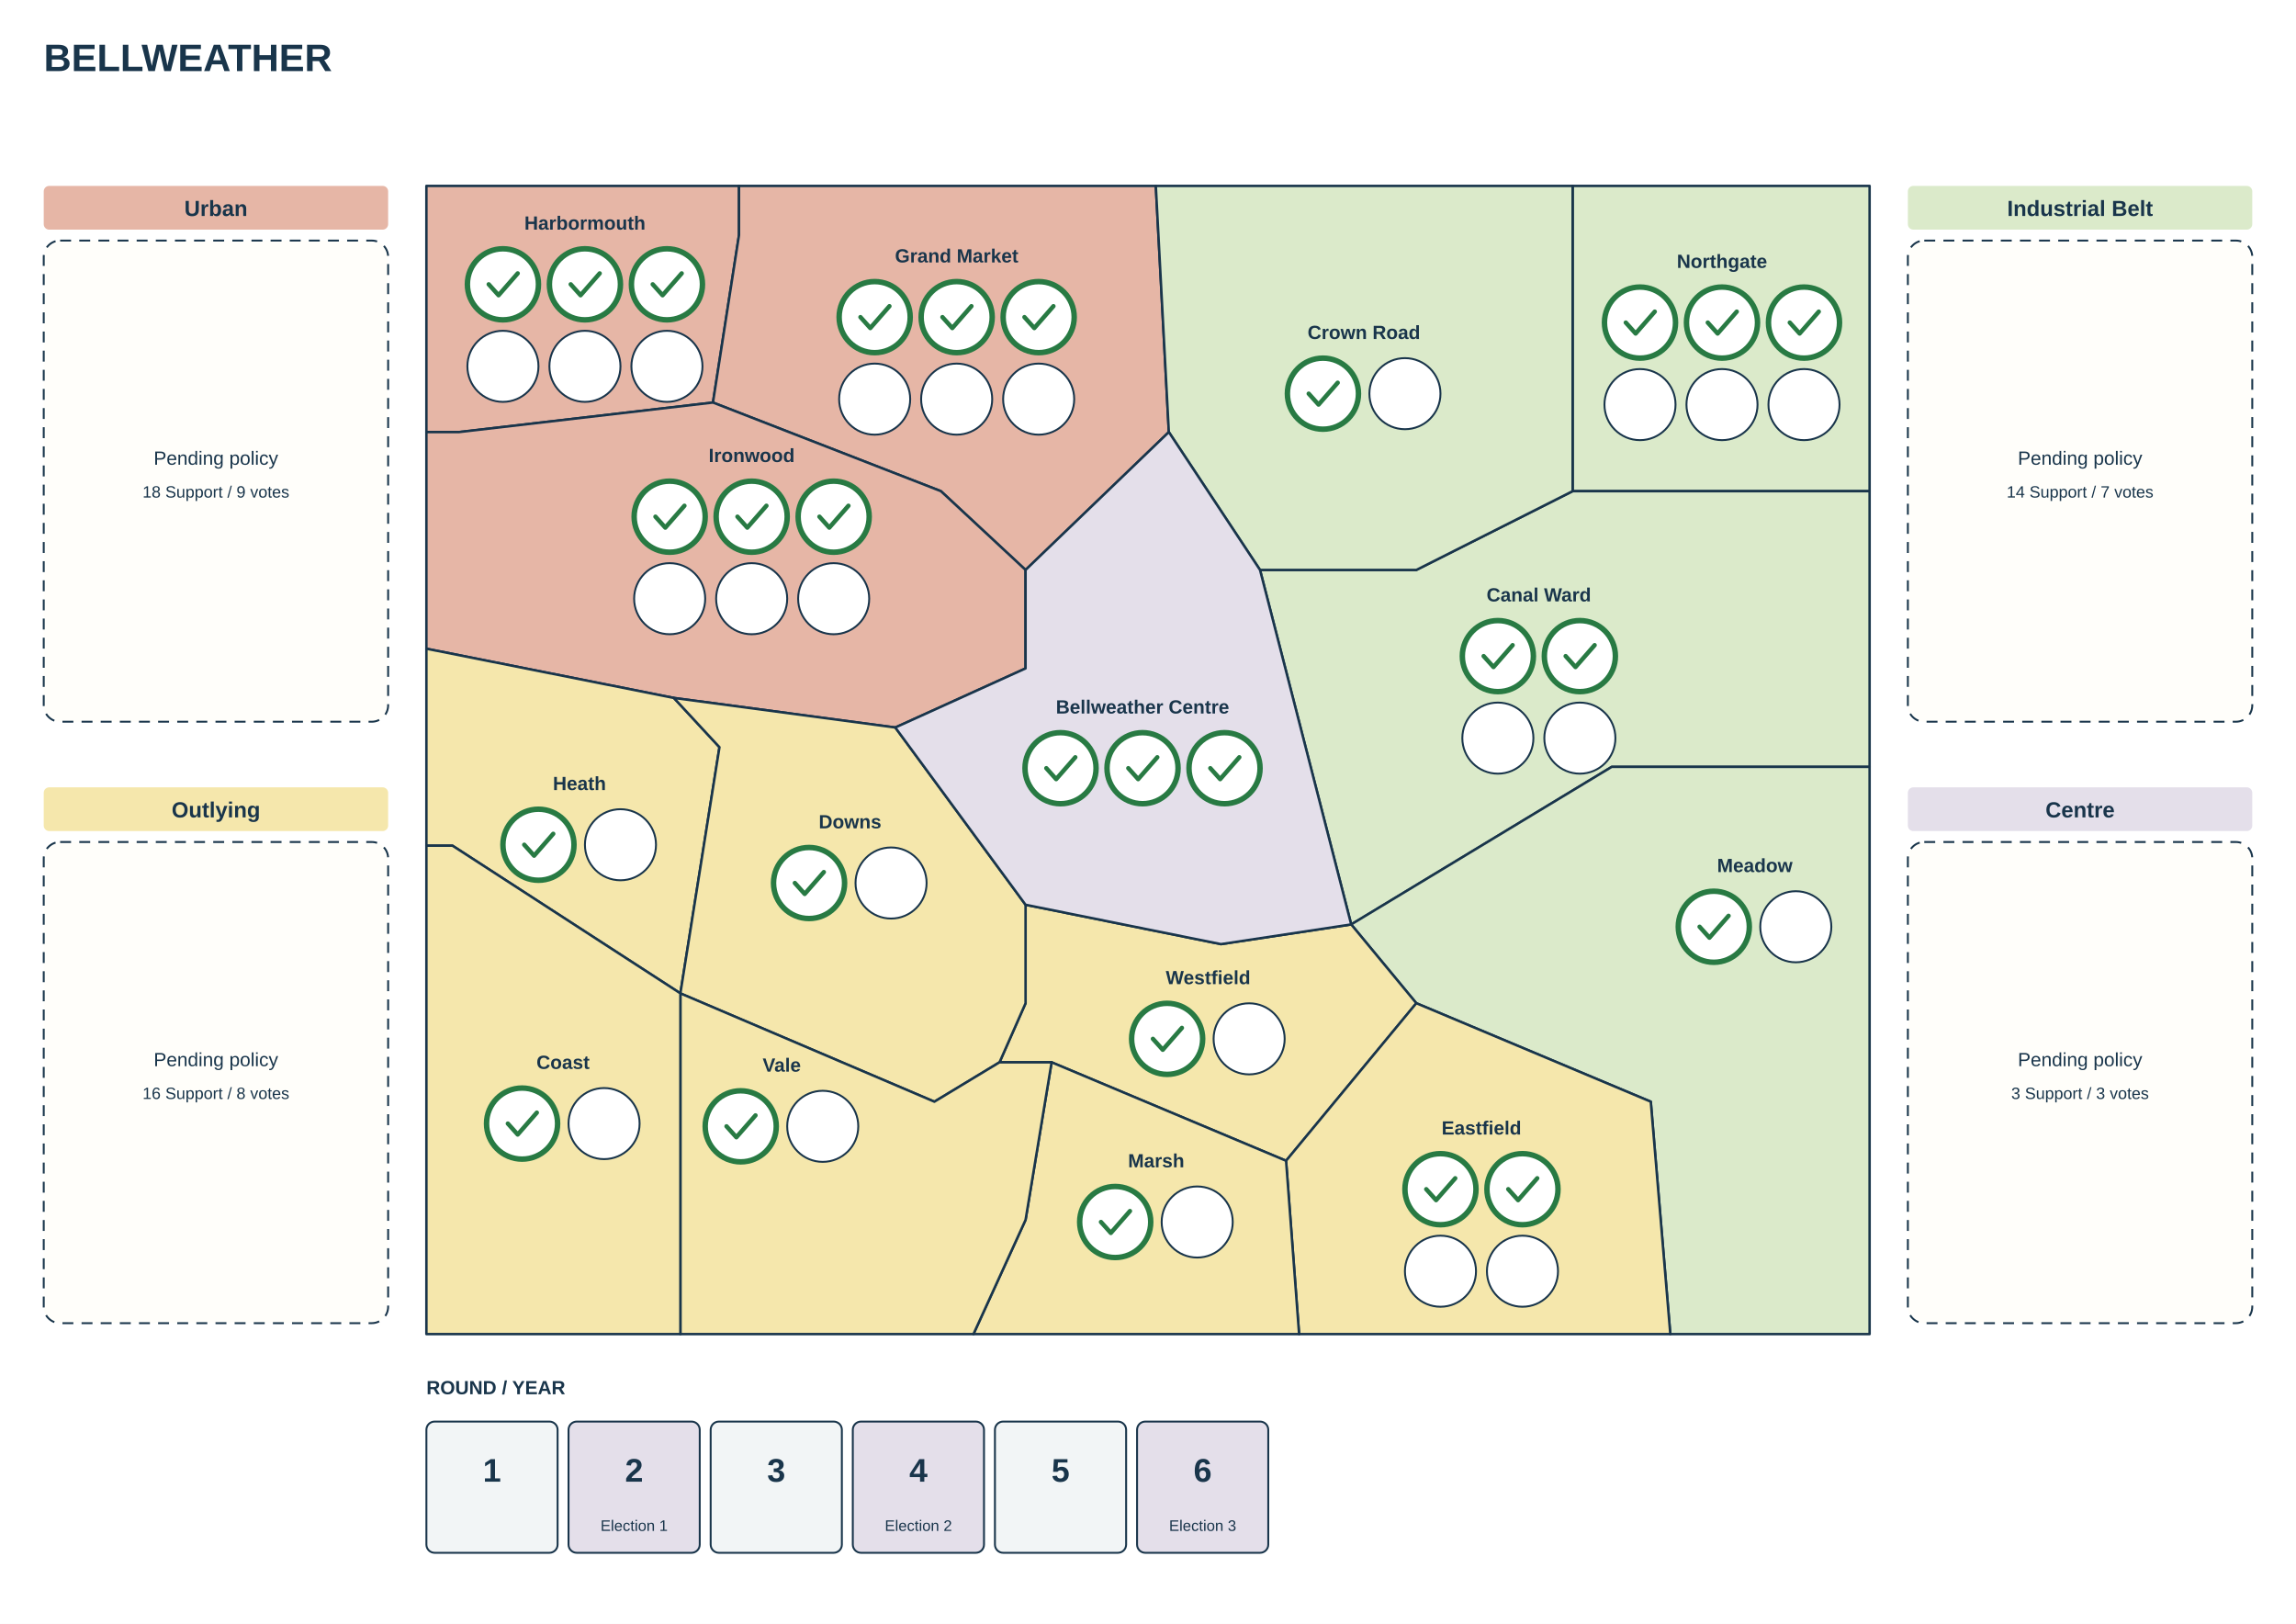
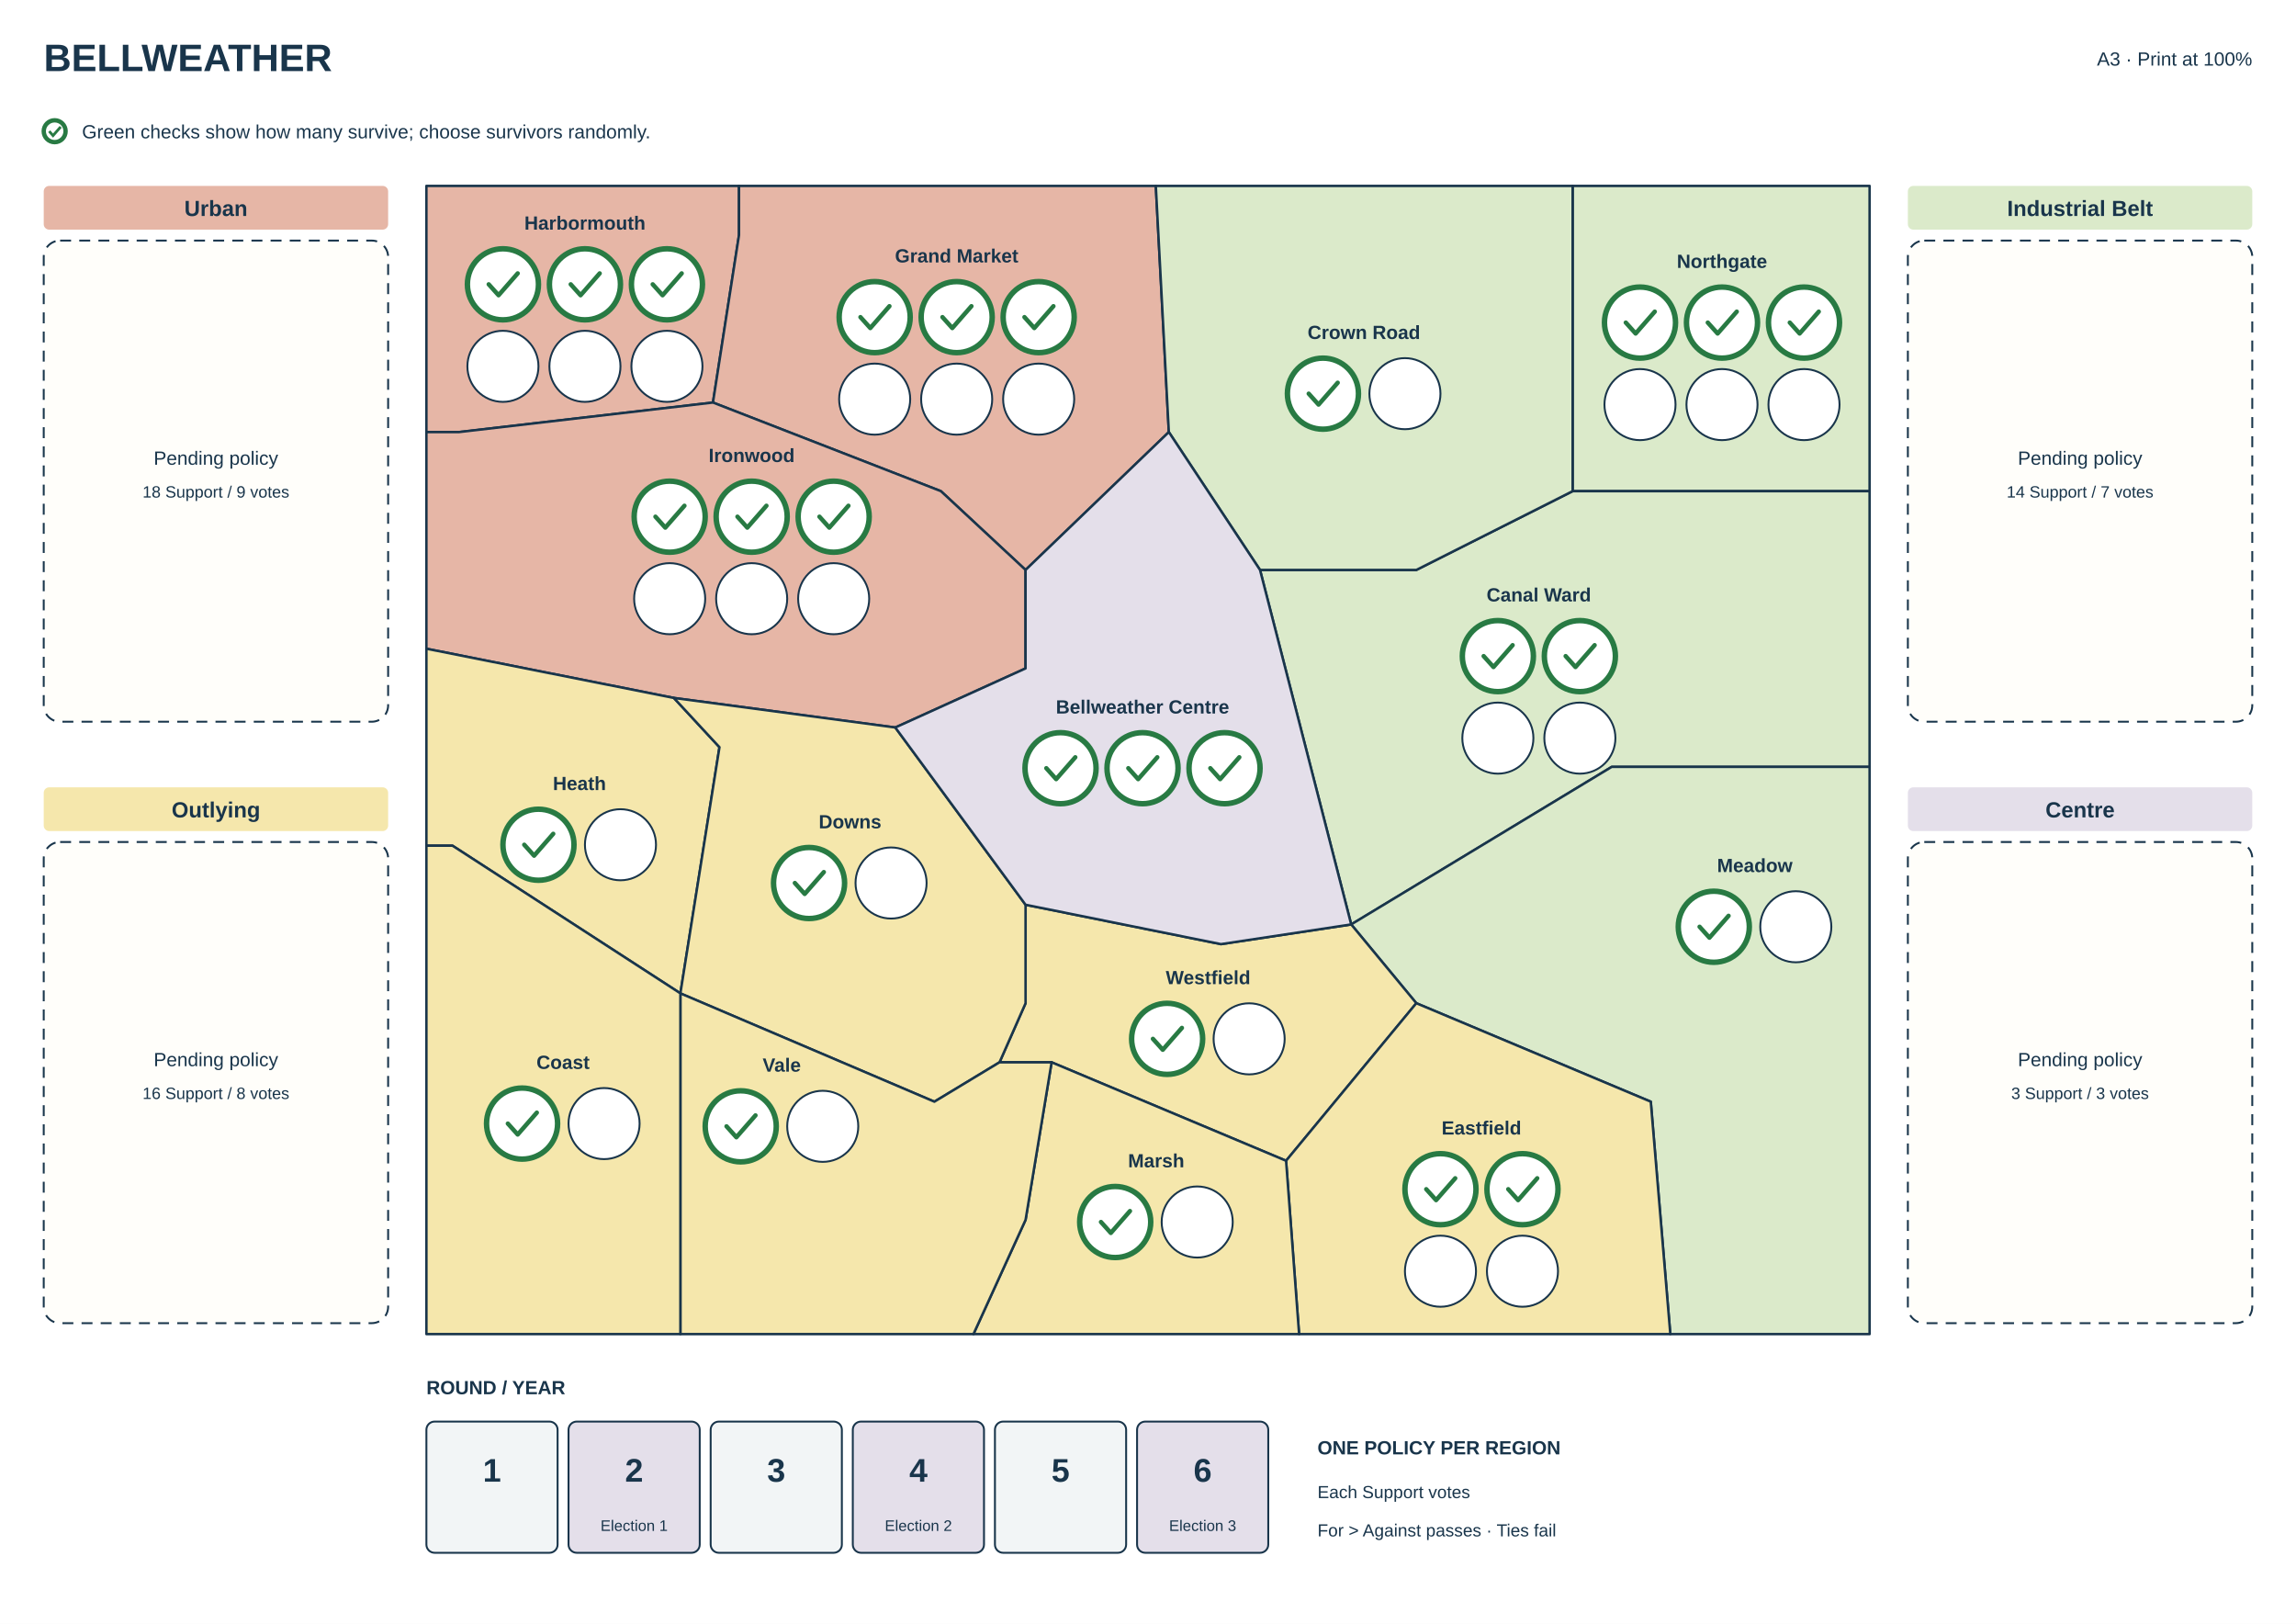
<svg xmlns="http://www.w3.org/2000/svg" width="420mm" height="297mm" viewBox="0 0 420 297" role="img" aria-labelledby="title desc">
  <style>text{font-family:Arial,sans-serif;fill:#19354b}</style>
  <rect width="420" height="297" fill="white" />
  <text x="8" y="13" font-size="7" text-anchor="start" font-weight="bold">BELLWEATHER</text>
+   <text x="412" y="12" font-size="3.5" text-anchor="end" font-weight="normal">A3 · Print at 100%</text>
+   <circle cx="10" cy="24" r="2" fill="white" stroke="#287a43" stroke-width=".8" />
+   <path d="M9,24 l.7,.8 l1.4,-1.6" fill="none" stroke="#287a43" stroke-width=".5" />
+   <text x="15" y="25.3" font-size="3.5" text-anchor="start" font-weight="normal">Green checks show how many survive; choose survivors randomly.</text>
  <g data-district="A">
    <polygon points="130.419,73.623 83.957,79.026 78,79.026 78,34 135.184,34 135.184,43.005" fill="#e6b6a6" stroke="#19354b" stroke-width=".45" stroke-linejoin="round" />
    <text x="107" y="42" font-size="3.5" text-anchor="middle" font-weight="bold">Harbormouth</text>
    <circle class="support-slot" cx="92" cy="52" r="6.5" fill="white" stroke="#287a43" stroke-width="1" data-retained="true" />
    <path d="M89.4,52 l1.8,2 l3.5,-4" fill="none" stroke="#287a43" stroke-width=".8" stroke-linecap="round" stroke-linejoin="round" />
    <circle class="support-slot" cx="107" cy="52" r="6.5" fill="white" stroke="#287a43" stroke-width="1" data-retained="true" />
    <path d="M104.4,52 l1.8,2 l3.5,-4" fill="none" stroke="#287a43" stroke-width=".8" stroke-linecap="round" stroke-linejoin="round" />
    <circle class="support-slot" cx="122" cy="52" r="6.5" fill="white" stroke="#287a43" stroke-width="1" data-retained="true" />
    <path d="M119.4,52 l1.8,2 l3.5,-4" fill="none" stroke="#287a43" stroke-width=".8" stroke-linecap="round" stroke-linejoin="round" />
    <circle class="support-slot" cx="92" cy="67" r="6.5" fill="white" stroke="#19354b" stroke-width="0.35" data-retained="false" />
    <circle class="support-slot" cx="107" cy="67" r="6.5" fill="white" stroke="#19354b" stroke-width="0.35" data-retained="false" />
    <circle class="support-slot" cx="122" cy="67" r="6.5" fill="white" stroke="#19354b" stroke-width="0.35" data-retained="false" />
  </g>
  <g data-district="B">
    <polygon points="130.419,73.623 135.184,43.005 135.184,34 211.43,34 213.812,79.026 187.603,104.24 172.116,89.832" fill="#e6b6a6" stroke="#19354b" stroke-width=".45" stroke-linejoin="round" />
    <text x="175" y="48" font-size="3.5" text-anchor="middle" font-weight="bold">Grand Market</text>
    <circle class="support-slot" cx="160" cy="58" r="6.5" fill="white" stroke="#287a43" stroke-width="1" data-retained="true" />
    <path d="M157.4,58 l1.8,2 l3.5,-4" fill="none" stroke="#287a43" stroke-width=".8" stroke-linecap="round" stroke-linejoin="round" />
    <circle class="support-slot" cx="175" cy="58" r="6.5" fill="white" stroke="#287a43" stroke-width="1" data-retained="true" />
    <path d="M172.4,58 l1.8,2 l3.5,-4" fill="none" stroke="#287a43" stroke-width=".8" stroke-linecap="round" stroke-linejoin="round" />
    <circle class="support-slot" cx="190" cy="58" r="6.5" fill="white" stroke="#287a43" stroke-width="1" data-retained="true" />
    <path d="M187.4,58 l1.8,2 l3.5,-4" fill="none" stroke="#287a43" stroke-width=".8" stroke-linecap="round" stroke-linejoin="round" />
    <circle class="support-slot" cx="160" cy="73" r="6.5" fill="white" stroke="#19354b" stroke-width="0.35" data-retained="false" />
    <circle class="support-slot" cx="175" cy="73" r="6.5" fill="white" stroke="#19354b" stroke-width="0.35" data-retained="false" />
    <circle class="support-slot" cx="190" cy="73" r="6.5" fill="white" stroke="#19354b" stroke-width="0.35" data-retained="false" />
  </g>
  <g data-district="C">
    <polygon points="130.419,73.623 172.116,89.832 187.603,104.24 187.603,122.25 163.776,133.057 123.271,127.654 78,118.648 78,79.026 83.957,79.026" fill="#e6b6a6" stroke="#19354b" stroke-width=".45" stroke-linejoin="round" />
    <text x="137.5" y="84.5" font-size="3.5" text-anchor="middle" font-weight="bold">Ironwood</text>
    <circle class="support-slot" cx="122.5" cy="94.5" r="6.5" fill="white" stroke="#287a43" stroke-width="1" data-retained="true" />
    <path d="M119.9,94.5 l1.8,2 l3.5,-4" fill="none" stroke="#287a43" stroke-width=".8" stroke-linecap="round" stroke-linejoin="round" />
    <circle class="support-slot" cx="137.5" cy="94.5" r="6.5" fill="white" stroke="#287a43" stroke-width="1" data-retained="true" />
    <path d="M134.9,94.5 l1.8,2 l3.5,-4" fill="none" stroke="#287a43" stroke-width=".8" stroke-linecap="round" stroke-linejoin="round" />
    <circle class="support-slot" cx="152.5" cy="94.5" r="6.5" fill="white" stroke="#287a43" stroke-width="1" data-retained="true" />
    <path d="M149.9,94.5 l1.8,2 l3.5,-4" fill="none" stroke="#287a43" stroke-width=".8" stroke-linecap="round" stroke-linejoin="round" />
    <circle class="support-slot" cx="122.5" cy="109.5" r="6.5" fill="white" stroke="#19354b" stroke-width="0.35" data-retained="false" />
    <circle class="support-slot" cx="137.5" cy="109.5" r="6.5" fill="white" stroke="#19354b" stroke-width="0.35" data-retained="false" />
    <circle class="support-slot" cx="152.5" cy="109.5" r="6.5" fill="white" stroke="#19354b" stroke-width="0.35" data-retained="false" />
  </g>
  <g data-district="D">
    <polygon points="287.675,34 342,34 342,89.832 287.675,89.832" fill="#dbeaca" stroke="#19354b" stroke-width=".45" stroke-linejoin="round" />
    <text x="315" y="49" font-size="3.5" text-anchor="middle" font-weight="bold">Northgate</text>
    <circle class="support-slot" cx="300" cy="59" r="6.5" fill="white" stroke="#287a43" stroke-width="1" data-retained="true" />
    <path d="M297.4,59 l1.8,2 l3.5,-4" fill="none" stroke="#287a43" stroke-width=".8" stroke-linecap="round" stroke-linejoin="round" />
    <circle class="support-slot" cx="315" cy="59" r="6.5" fill="white" stroke="#287a43" stroke-width="1" data-retained="true" />
    <path d="M312.4,59 l1.8,2 l3.5,-4" fill="none" stroke="#287a43" stroke-width=".8" stroke-linecap="round" stroke-linejoin="round" />
    <circle class="support-slot" cx="330" cy="59" r="6.5" fill="white" stroke="#287a43" stroke-width="1" data-retained="true" />
    <path d="M327.4,59 l1.8,2 l3.5,-4" fill="none" stroke="#287a43" stroke-width=".8" stroke-linecap="round" stroke-linejoin="round" />
    <circle class="support-slot" cx="300" cy="74" r="6.5" fill="white" stroke="#19354b" stroke-width="0.35" data-retained="false" />
    <circle class="support-slot" cx="315" cy="74" r="6.5" fill="white" stroke="#19354b" stroke-width="0.35" data-retained="false" />
    <circle class="support-slot" cx="330" cy="74" r="6.5" fill="white" stroke="#19354b" stroke-width="0.35" data-retained="false" />
  </g>
  <g data-district="E">
    <polygon points="287.675,89.832 342,89.832 342,140.261 294.823,140.261 247.17,169.077 230.491,104.24 259.083,104.24" fill="#dbeaca" stroke="#19354b" stroke-width=".45" stroke-linejoin="round" />
    <text x="281.5" y="110" font-size="3.5" text-anchor="middle" font-weight="bold">Canal Ward</text>
    <circle class="support-slot" cx="274" cy="120" r="6.5" fill="white" stroke="#287a43" stroke-width="1" data-retained="true" />
    <path d="M271.4,120 l1.8,2 l3.5,-4" fill="none" stroke="#287a43" stroke-width=".8" stroke-linecap="round" stroke-linejoin="round" />
    <circle class="support-slot" cx="289" cy="120" r="6.5" fill="white" stroke="#287a43" stroke-width="1" data-retained="true" />
    <path d="M286.4,120 l1.8,2 l3.5,-4" fill="none" stroke="#287a43" stroke-width=".8" stroke-linecap="round" stroke-linejoin="round" />
    <circle class="support-slot" cx="274" cy="135" r="6.5" fill="white" stroke="#19354b" stroke-width="0.35" data-retained="false" />
    <circle class="support-slot" cx="289" cy="135" r="6.5" fill="white" stroke="#19354b" stroke-width="0.35" data-retained="false" />
  </g>
  <g data-district="F">
    <polygon points="211.43,34 287.675,34 287.675,89.832 259.083,104.24 230.491,104.24 213.812,79.026" fill="#dbeaca" stroke="#19354b" stroke-width=".45" stroke-linejoin="round" />
    <text x="249.5" y="62" font-size="3.5" text-anchor="middle" font-weight="bold">Crown Road</text>
    <circle class="support-slot" cx="242" cy="72" r="6.5" fill="white" stroke="#287a43" stroke-width="1" data-retained="true" />
    <path d="M239.4,72 l1.8,2 l3.5,-4" fill="none" stroke="#287a43" stroke-width=".8" stroke-linecap="round" stroke-linejoin="round" />
    <circle class="support-slot" cx="257" cy="72" r="6.5" fill="white" stroke="#19354b" stroke-width="0.35" data-retained="false" />
  </g>
  <g data-district="H">
    <polygon points="294.823,140.261 342,140.261 342,244 305.545,244 301.971,201.496 259.083,183.485 247.17,169.077" fill="#dbeaca" stroke="#19354b" stroke-width=".45" stroke-linejoin="round" />
    <text x="321" y="159.5" font-size="3.5" text-anchor="middle" font-weight="bold">Meadow</text>
    <circle class="support-slot" cx="313.5" cy="169.5" r="6.5" fill="white" stroke="#287a43" stroke-width="1" data-retained="true" />
    <path d="M310.9,169.5 l1.8,2 l3.5,-4" fill="none" stroke="#287a43" stroke-width=".8" stroke-linecap="round" stroke-linejoin="round" />
    <circle class="support-slot" cx="328.5" cy="169.5" r="6.5" fill="white" stroke="#19354b" stroke-width="0.35" data-retained="false" />
  </g>
  <g data-district="I">
    <polygon points="223.343,172.679 247.17,169.077 259.083,183.485 235.256,212.302 192.368,194.292 182.838,194.292 187.603,183.485 187.603,165.475" fill="#f5e7ac" stroke="#19354b" stroke-width=".45" stroke-linejoin="round" />
    <text x="221" y="180" font-size="3.5" text-anchor="middle" font-weight="bold">Westfield</text>
    <circle class="support-slot" cx="213.5" cy="190" r="6.5" fill="white" stroke="#287a43" stroke-width="1" data-retained="true" />
    <path d="M210.9,190 l1.8,2 l3.5,-4" fill="none" stroke="#287a43" stroke-width=".8" stroke-linecap="round" stroke-linejoin="round" />
    <circle class="support-slot" cx="228.5" cy="190" r="6.5" fill="white" stroke="#19354b" stroke-width="0.35" data-retained="false" />
  </g>
  <g data-district="J">
    <polygon points="259.083,183.485 301.971,201.496 305.545,244 237.639,244 235.256,212.302" fill="#f5e7ac" stroke="#19354b" stroke-width=".45" stroke-linejoin="round" />
    <text x="271" y="207.5" font-size="3.5" text-anchor="middle" font-weight="bold">Eastfield</text>
    <circle class="support-slot" cx="263.5" cy="217.5" r="6.5" fill="white" stroke="#287a43" stroke-width="1" data-retained="true" />
    <path d="M260.9,217.5 l1.8,2 l3.5,-4" fill="none" stroke="#287a43" stroke-width=".8" stroke-linecap="round" stroke-linejoin="round" />
    <circle class="support-slot" cx="278.5" cy="217.5" r="6.5" fill="white" stroke="#287a43" stroke-width="1" data-retained="true" />
    <path d="M275.9,217.5 l1.8,2 l3.5,-4" fill="none" stroke="#287a43" stroke-width=".8" stroke-linecap="round" stroke-linejoin="round" />
    <circle class="support-slot" cx="263.5" cy="232.5" r="6.5" fill="white" stroke="#19354b" stroke-width="0.35" data-retained="false" />
    <circle class="support-slot" cx="278.5" cy="232.5" r="6.5" fill="white" stroke="#19354b" stroke-width="0.35" data-retained="false" />
  </g>
  <g data-district="K">
    <polygon points="235.256,212.302 237.639,244 178.072,244 187.603,223.108 192.368,194.292" fill="#f5e7ac" stroke="#19354b" stroke-width=".45" stroke-linejoin="round" />
    <text x="211.5" y="213.5" font-size="3.5" text-anchor="middle" font-weight="bold">Marsh</text>
    <circle class="support-slot" cx="204" cy="223.5" r="6.5" fill="white" stroke="#287a43" stroke-width="1" data-retained="true" />
    <path d="M201.4,223.5 l1.8,2 l3.5,-4" fill="none" stroke="#287a43" stroke-width=".8" stroke-linecap="round" stroke-linejoin="round" />
    <circle class="support-slot" cx="219" cy="223.5" r="6.5" fill="white" stroke="#19354b" stroke-width="0.35" data-retained="false" />
  </g>
  <g data-district="L">
    <polygon points="78,118.648 123.271,127.654 131.61,136.659 124.462,181.684 82.765,154.669 78,154.669" fill="#f5e7ac" stroke="#19354b" stroke-width=".45" stroke-linejoin="round" />
    <text x="106" y="144.5" font-size="3.5" text-anchor="middle" font-weight="bold">Heath</text>
    <circle class="support-slot" cx="98.5" cy="154.5" r="6.5" fill="white" stroke="#287a43" stroke-width="1" data-retained="true" />
    <path d="M95.9,154.5 l1.8,2 l3.5,-4" fill="none" stroke="#287a43" stroke-width=".8" stroke-linecap="round" stroke-linejoin="round" />
    <circle class="support-slot" cx="113.5" cy="154.5" r="6.5" fill="white" stroke="#19354b" stroke-width="0.35" data-retained="false" />
  </g>
  <g data-district="M">
    <polygon points="163.776,133.057 187.603,165.475 187.603,183.485 182.838,194.292 170.924,201.496 124.462,181.684 131.61,136.659 123.271,127.654" fill="#f5e7ac" stroke="#19354b" stroke-width=".45" stroke-linejoin="round" />
    <text x="155.5" y="151.5" font-size="3.5" text-anchor="middle" font-weight="bold">Downs</text>
    <circle class="support-slot" cx="148" cy="161.5" r="6.5" fill="white" stroke="#287a43" stroke-width="1" data-retained="true" />
    <path d="M145.4,161.5 l1.8,2 l3.5,-4" fill="none" stroke="#287a43" stroke-width=".8" stroke-linecap="round" stroke-linejoin="round" />
    <circle class="support-slot" cx="163" cy="161.5" r="6.5" fill="white" stroke="#19354b" stroke-width="0.35" data-retained="false" />
  </g>
  <g data-district="N">
    <polygon points="124.462,181.684 170.924,201.496 182.838,194.292 192.368,194.292 187.603,223.108 178.072,244 124.462,244 124.462,235.715" fill="#f5e7ac" stroke="#19354b" stroke-width=".45" stroke-linejoin="round" />
    <text x="143" y="196" font-size="3.5" text-anchor="middle" font-weight="bold">Vale</text>
    <circle class="support-slot" cx="135.5" cy="206" r="6.5" fill="white" stroke="#287a43" stroke-width="1" data-retained="true" />
    <path d="M132.9,206 l1.8,2 l3.5,-4" fill="none" stroke="#287a43" stroke-width=".8" stroke-linecap="round" stroke-linejoin="round" />
    <circle class="support-slot" cx="150.5" cy="206" r="6.5" fill="white" stroke="#19354b" stroke-width="0.35" data-retained="false" />
  </g>
  <g data-district="O">
    <polygon points="124.462,181.684 124.462,235.715 124.462,244 78,244 78,154.669 82.765,154.669" fill="#f5e7ac" stroke="#19354b" stroke-width=".45" stroke-linejoin="round" />
    <text x="103" y="195.5" font-size="3.5" text-anchor="middle" font-weight="bold">Coast</text>
    <circle class="support-slot" cx="95.5" cy="205.5" r="6.5" fill="white" stroke="#287a43" stroke-width="1" data-retained="true" />
    <path d="M92.9,205.5 l1.8,2 l3.5,-4" fill="none" stroke="#287a43" stroke-width=".8" stroke-linecap="round" stroke-linejoin="round" />
    <circle class="support-slot" cx="110.5" cy="205.5" r="6.5" fill="white" stroke="#19354b" stroke-width="0.35" data-retained="false" />
  </g>
  <g data-district="X">
    <polygon points="187.603,104.24 213.812,79.026 230.491,104.24 247.17,169.077 223.343,172.679 187.603,165.475 163.776,133.057 187.603,122.25" fill="#e4dfea" stroke="#19354b" stroke-width=".45" stroke-linejoin="round" />
    <text x="209" y="130.5" font-size="3.5" text-anchor="middle" font-weight="bold">Bellweather Centre</text>
    <circle class="support-slot" cx="194" cy="140.5" r="6.5" fill="white" stroke="#287a43" stroke-width="1" data-retained="true" />
    <path d="M191.4,140.5 l1.8,2 l3.5,-4" fill="none" stroke="#287a43" stroke-width=".8" stroke-linecap="round" stroke-linejoin="round" />
    <circle class="support-slot" cx="209" cy="140.5" r="6.5" fill="white" stroke="#287a43" stroke-width="1" data-retained="true" />
    <path d="M206.4,140.5 l1.8,2 l3.5,-4" fill="none" stroke="#287a43" stroke-width=".8" stroke-linecap="round" stroke-linejoin="round" />
    <circle class="support-slot" cx="224" cy="140.5" r="6.5" fill="white" stroke="#287a43" stroke-width="1" data-retained="true" />
    <path d="M221.4,140.5 l1.8,2 l3.5,-4" fill="none" stroke="#287a43" stroke-width=".8" stroke-linecap="round" stroke-linejoin="round" />
  </g>
  <g data-policy-region="Urban">
    <rect x="8" y="34" width="63" height="8" rx="1" fill="#e6b6a6" />
    <text x="39.5" y="39.5" font-size="4" text-anchor="middle" font-weight="bold">Urban</text>
    <rect class="policy-well" x="8" y="44" width="63" height="88" rx="3" fill="#fffefa" stroke="#19354b" stroke-width=".35" stroke-dasharray="2 1.5" />
    <text x="39.5" y="85" font-size="3.5" text-anchor="middle" font-weight="normal">Pending policy</text>
    <text x="39.5" y="91" font-size="3" text-anchor="middle" font-weight="normal">18 Support / 9 votes</text>
  </g>
  <g data-policy-region="Outlying">
    <rect x="8" y="144" width="63" height="8" rx="1" fill="#f5e7ac" />
    <text x="39.5" y="149.5" font-size="4" text-anchor="middle" font-weight="bold">Outlying</text>
    <rect class="policy-well" x="8" y="154" width="63" height="88" rx="3" fill="#fffefa" stroke="#19354b" stroke-width=".35" stroke-dasharray="2 1.5" />
    <text x="39.5" y="195" font-size="3.5" text-anchor="middle" font-weight="normal">Pending policy</text>
    <text x="39.5" y="201" font-size="3" text-anchor="middle" font-weight="normal">16 Support / 8 votes</text>
  </g>
  <g data-policy-region="Industrial Belt">
    <rect x="349" y="34" width="63" height="8" rx="1" fill="#dbeaca" />
    <text x="380.5" y="39.5" font-size="4" text-anchor="middle" font-weight="bold">Industrial Belt</text>
    <rect class="policy-well" x="349" y="44" width="63" height="88" rx="3" fill="#fffefa" stroke="#19354b" stroke-width=".35" stroke-dasharray="2 1.5" />
    <text x="380.5" y="85" font-size="3.5" text-anchor="middle" font-weight="normal">Pending policy</text>
    <text x="380.5" y="91" font-size="3" text-anchor="middle" font-weight="normal">14 Support / 7 votes</text>
  </g>
  <g data-policy-region="Centre">
    <rect x="349" y="144" width="63" height="8" rx="1" fill="#e4dfea" />
    <text x="380.5" y="149.5" font-size="4" text-anchor="middle" font-weight="bold">Centre</text>
    <rect class="policy-well" x="349" y="154" width="63" height="88" rx="3" fill="#fffefa" stroke="#19354b" stroke-width=".35" stroke-dasharray="2 1.5" />
    <text x="380.5" y="195" font-size="3.5" text-anchor="middle" font-weight="normal">Pending policy</text>
    <text x="380.5" y="201" font-size="3" text-anchor="middle" font-weight="normal">3 Support / 3 votes</text>
  </g>
  <text x="78" y="255" font-size="3.5" text-anchor="start" font-weight="bold">ROUND / YEAR</text>
  <rect class="year-well" x="78" y="260" width="24" height="24" rx="1.5" fill="#f2f5f6" stroke="#19354b" stroke-width=".35" />
  <text x="90" y="271" font-size="6" text-anchor="middle" font-weight="bold">1</text>
  <rect class="year-well" x="104" y="260" width="24" height="24" rx="1.5" fill="#e4dfea" stroke="#19354b" stroke-width=".35" />
  <text x="116" y="271" font-size="6" text-anchor="middle" font-weight="bold">2</text>
  <text x="116" y="280" font-size="2.8" text-anchor="middle" font-weight="normal">Election 1</text>
  <rect class="year-well" x="130" y="260" width="24" height="24" rx="1.5" fill="#f2f5f6" stroke="#19354b" stroke-width=".35" />
  <text x="142" y="271" font-size="6" text-anchor="middle" font-weight="bold">3</text>
  <rect class="year-well" x="156" y="260" width="24" height="24" rx="1.5" fill="#e4dfea" stroke="#19354b" stroke-width=".35" />
  <text x="168" y="271" font-size="6" text-anchor="middle" font-weight="bold">4</text>
  <text x="168" y="280" font-size="2.8" text-anchor="middle" font-weight="normal">Election 2</text>
  <rect class="year-well" x="182" y="260" width="24" height="24" rx="1.5" fill="#f2f5f6" stroke="#19354b" stroke-width=".35" />
  <text x="194" y="271" font-size="6" text-anchor="middle" font-weight="bold">5</text>
  <rect class="year-well" x="208" y="260" width="24" height="24" rx="1.5" fill="#e4dfea" stroke="#19354b" stroke-width=".35" />
  <text x="220" y="271" font-size="6" text-anchor="middle" font-weight="bold">6</text>
  <text x="220" y="280" font-size="2.8" text-anchor="middle" font-weight="normal">Election 3</text>
+   <text x="241" y="266" font-size="3.5" text-anchor="start" font-weight="bold">ONE POLICY PER REGION</text>
+   <text x="241" y="274" font-size="3.2" text-anchor="start" font-weight="normal">Each Support votes</text>
+   <text x="241" y="281" font-size="3.2" text-anchor="start" font-weight="normal">For &gt; Against passes · Ties fail</text>
</svg>
